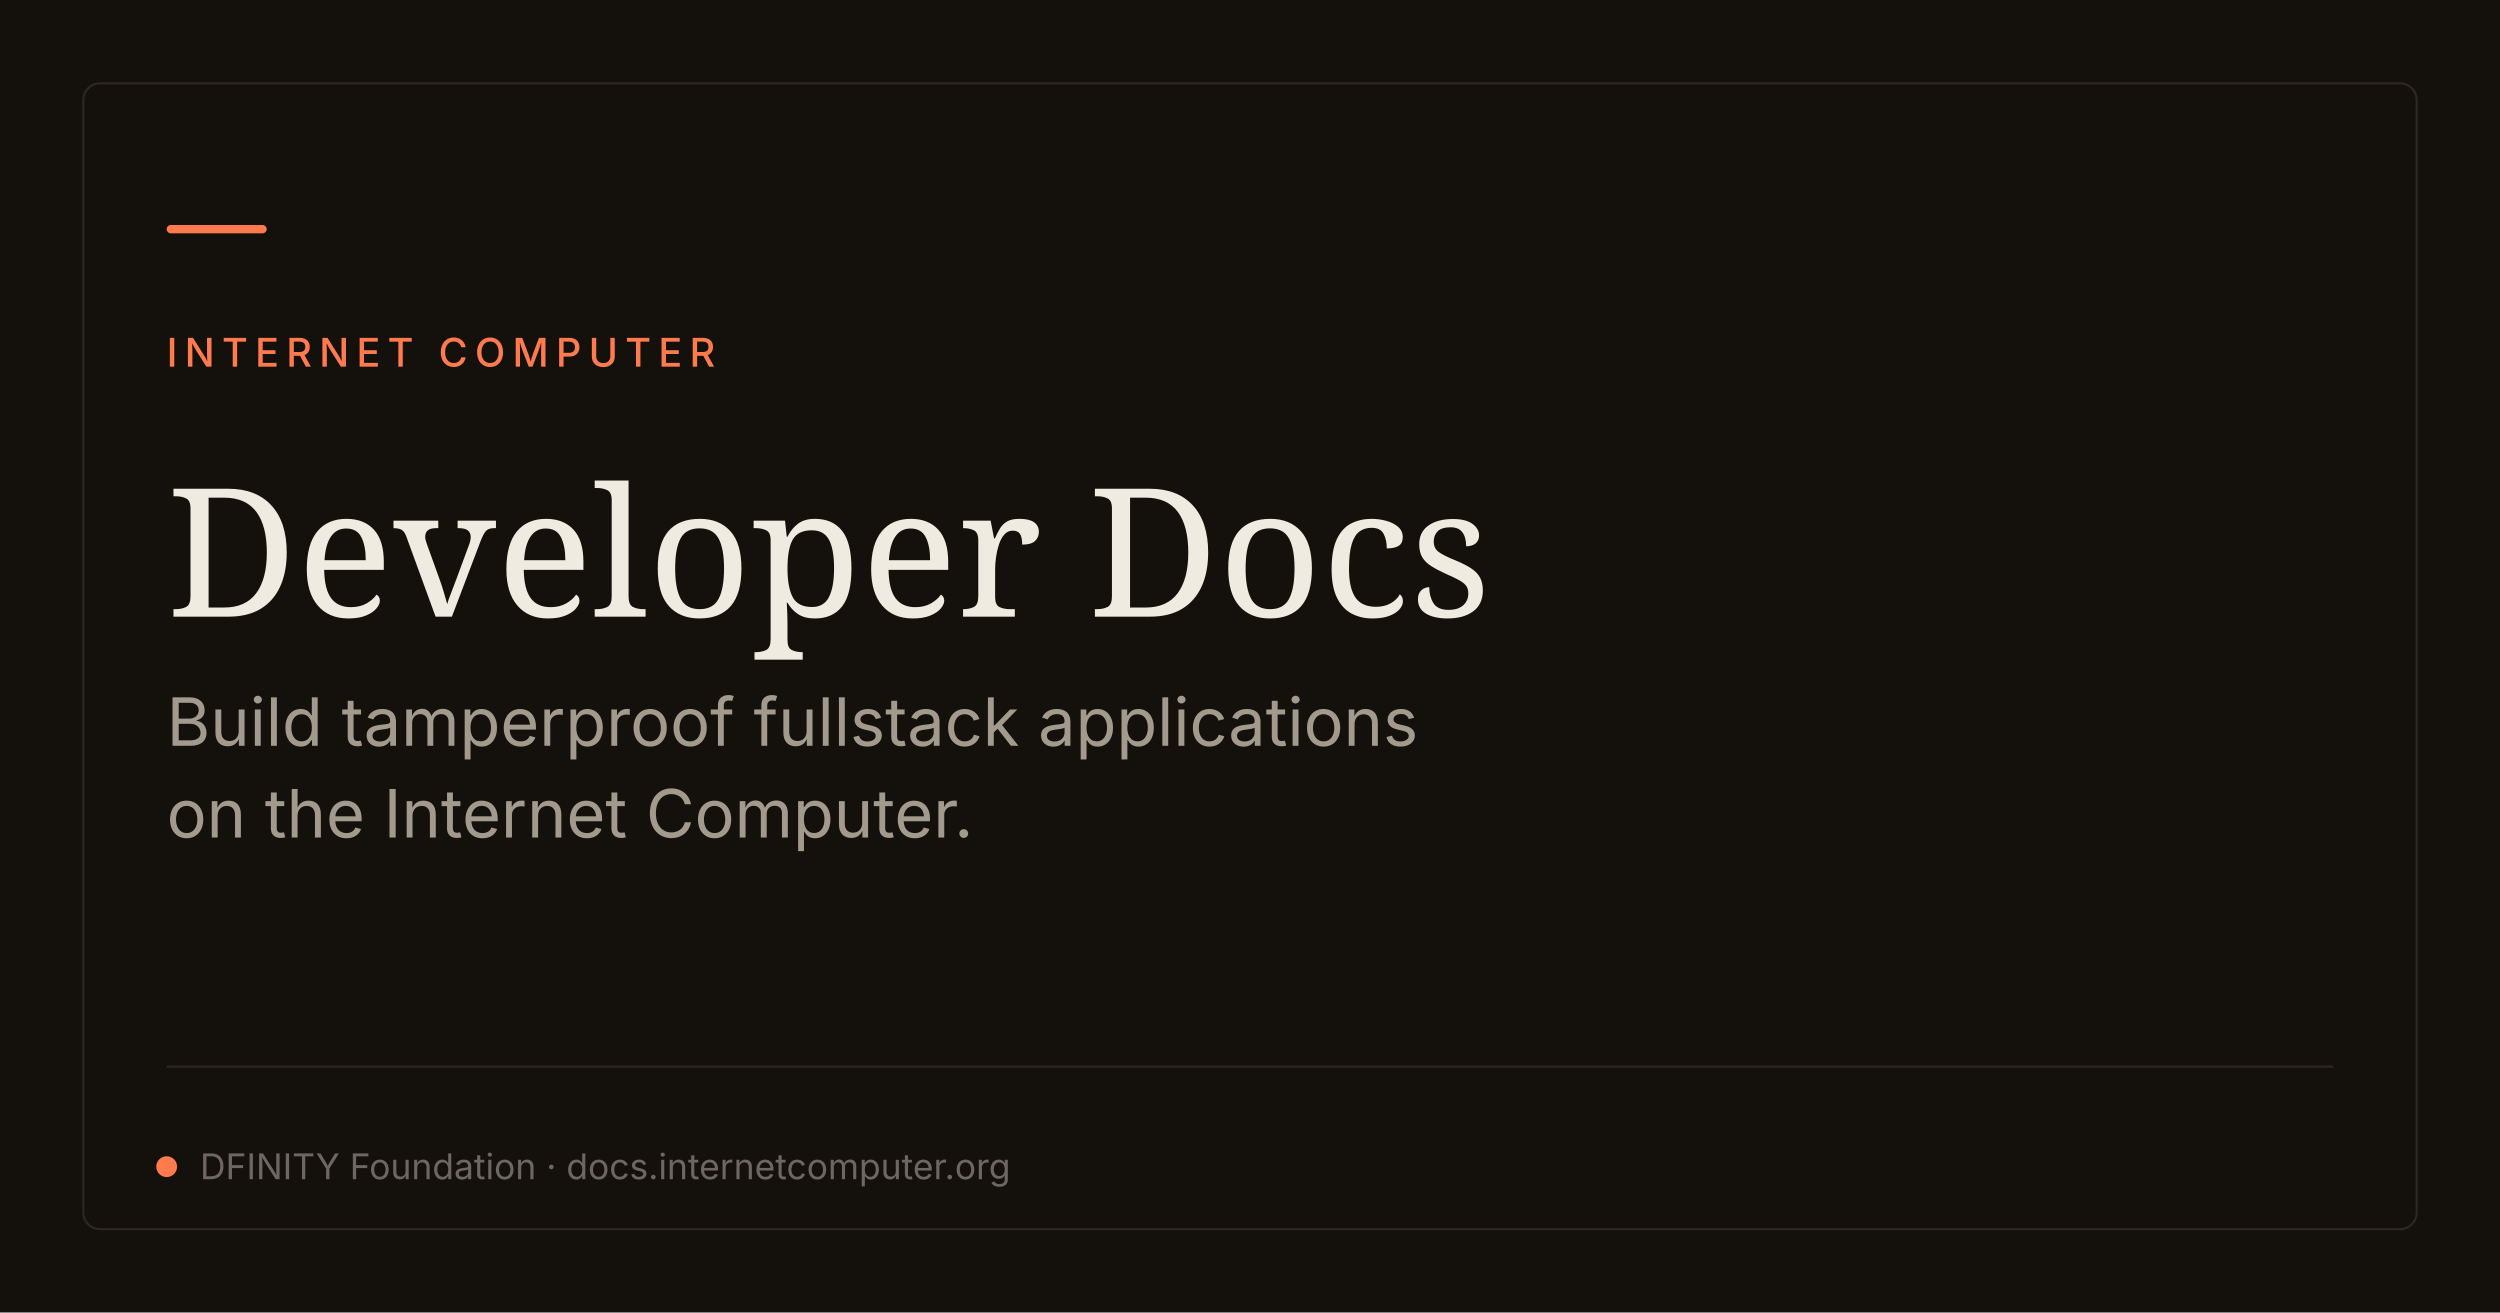
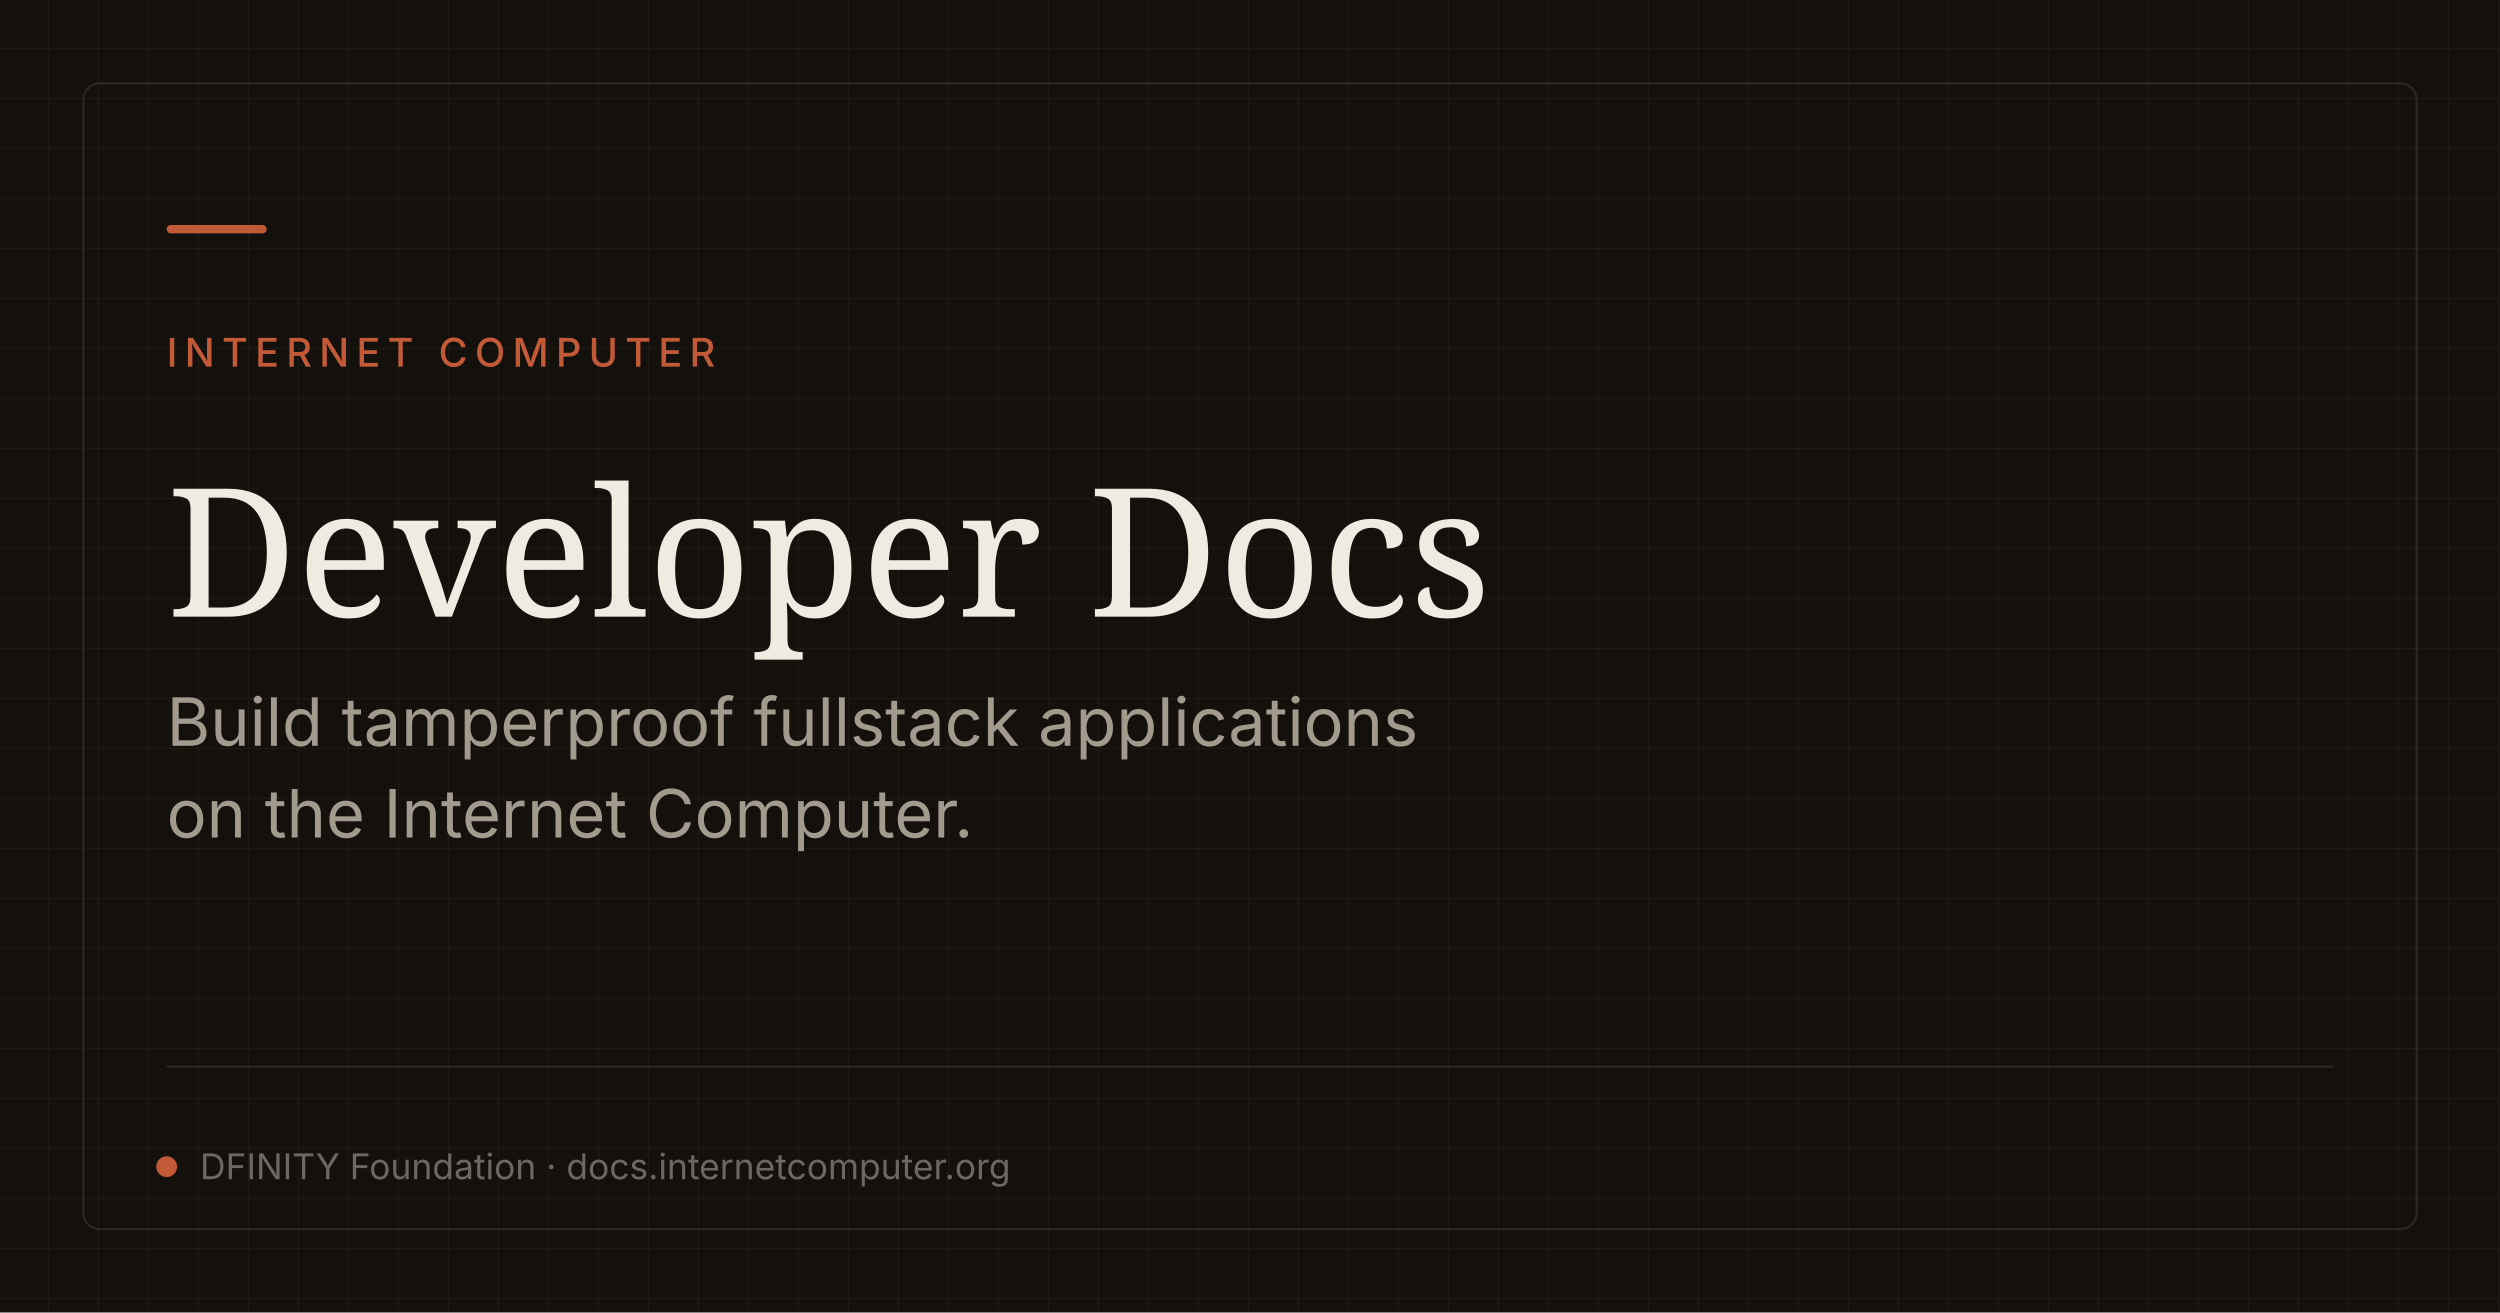
<svg xmlns="http://www.w3.org/2000/svg" width="1200" height="630" viewBox="0 0 1200 630">
+   <defs>
+     <pattern id="grid" width="24" height="24" patternUnits="userSpaceOnUse" x="-1" y="-1">
+       <path d="M 24 0 L 0 0 0 24" fill="none" stroke="#f0ebe0" stroke-width="1" stroke-opacity="0.05" />
+     </pattern>
+   </defs>
  <rect width="1200" height="630" fill="#14110d" />
+   <rect width="1200" height="630" fill="url(#grid)" opacity="0.8" />
  <rect x="40" y="40" width="1120" height="550" rx="8" fill="none" stroke="#2d2820" stroke-width="1" />
-   <rect x="80" y="108" width="48" height="4" rx="2" fill="#ff7a4d" />
-   <text x="80" y="176" font-family="Inter,-apple-system,BlinkMacSystemFont,'Segoe UI',sans-serif" font-size="19" font-weight="500" letter-spacing="3.5" fill="#ff7a4d">INTERNET COMPUTER</text>
+   <rect x="80" y="108" width="48" height="4" rx="2" fill="#c25a37" />
+   <text x="80" y="176" font-family="Inter,-apple-system,BlinkMacSystemFont,'Segoe UI',sans-serif" font-size="19" font-weight="500" letter-spacing="3.5" fill="#c25a37">INTERNET COMPUTER</text>
  <text x="80" y="296" font-family="Newsreader,'Source Serif 4','EB Garamond',Georgia,ui-serif,serif" font-size="86" font-weight="500" fill="#f0ebe0">Developer Docs</text>
  <text x="80" y="358" font-family="Inter,-apple-system,BlinkMacSystemFont,'Segoe UI',sans-serif" font-size="32" font-weight="400" fill="#a29a8d">Build tamperproof fullstack applications</text>
  <text x="80" y="402" font-family="Inter,-apple-system,BlinkMacSystemFont,'Segoe UI',sans-serif" font-size="32" font-weight="400" fill="#a29a8d">on the Internet Computer.</text>
  <line x1="80" y1="512" x2="1120" y2="512" stroke="#2d2820" stroke-width="1" />
-   <circle cx="80" cy="560" r="5" fill="#ff7a4d" />
+   <circle cx="80" cy="560" r="5" fill="#c25a37" />
  <text x="96" y="566" font-family="Inter,-apple-system,BlinkMacSystemFont,'Segoe UI',sans-serif" font-size="17" font-weight="400" fill="#6e6660">DFINITY Foundation  ·  docs.internetcomputer.org</text>
</svg>
